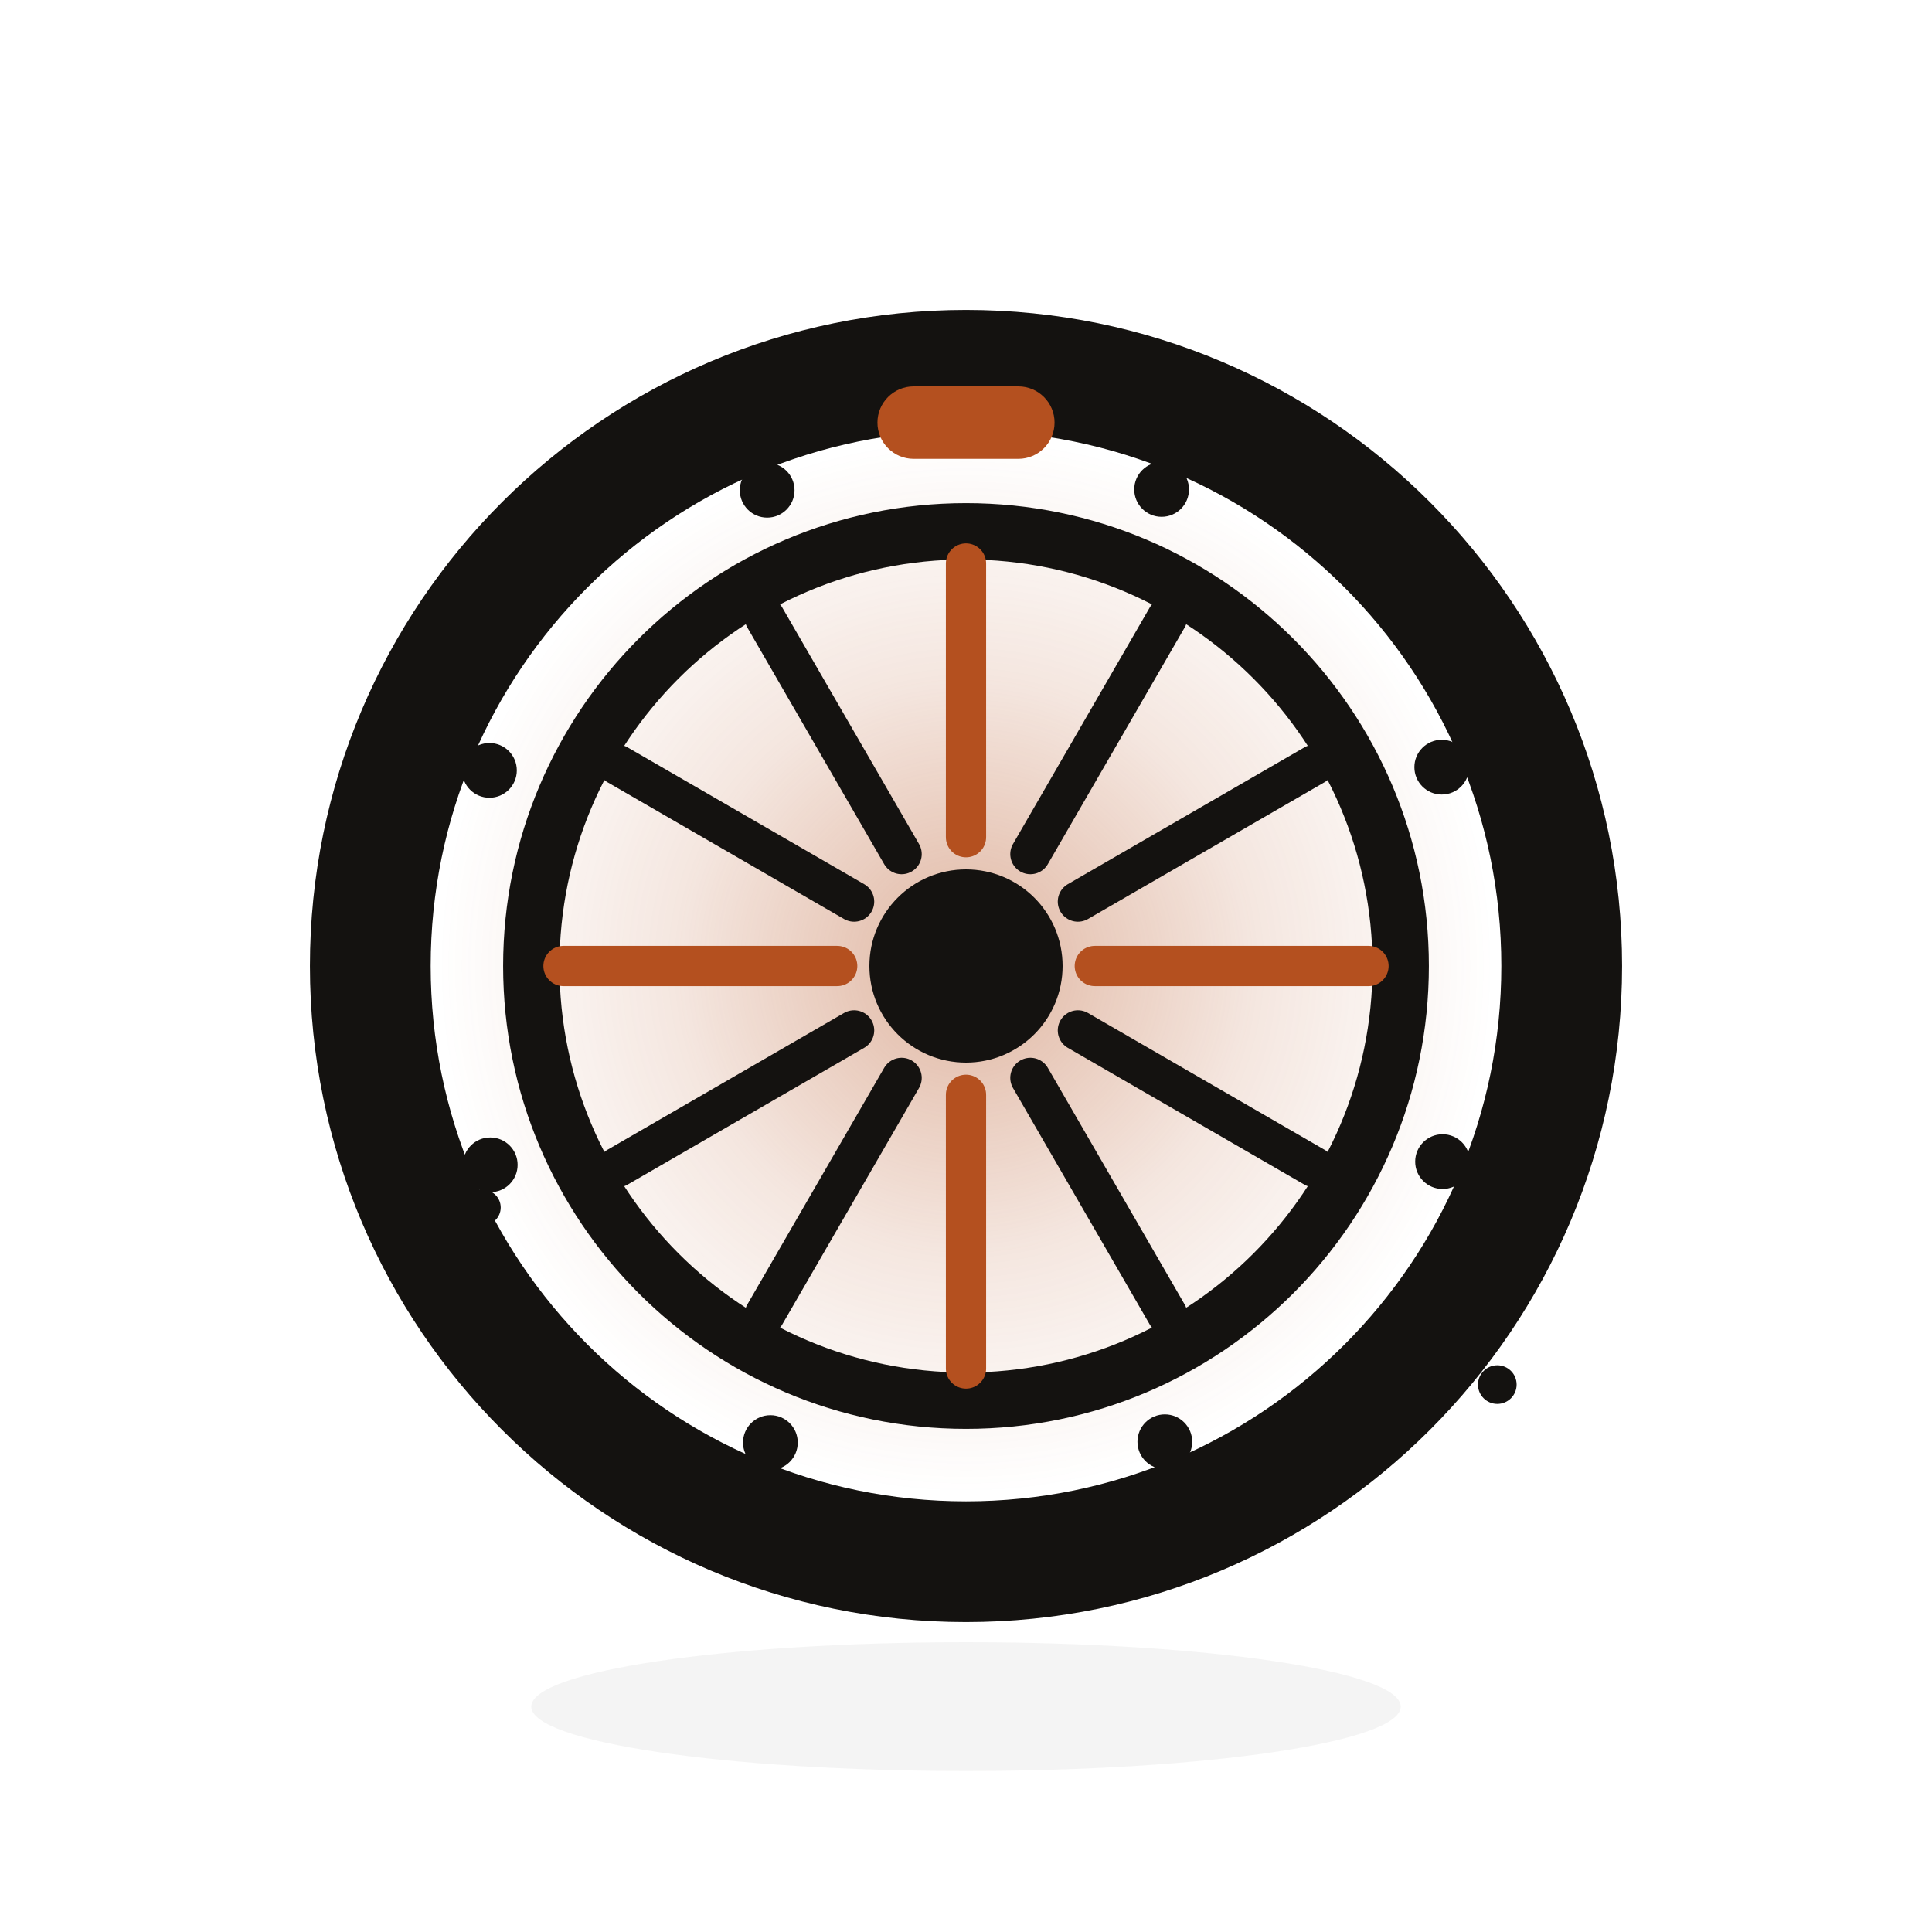
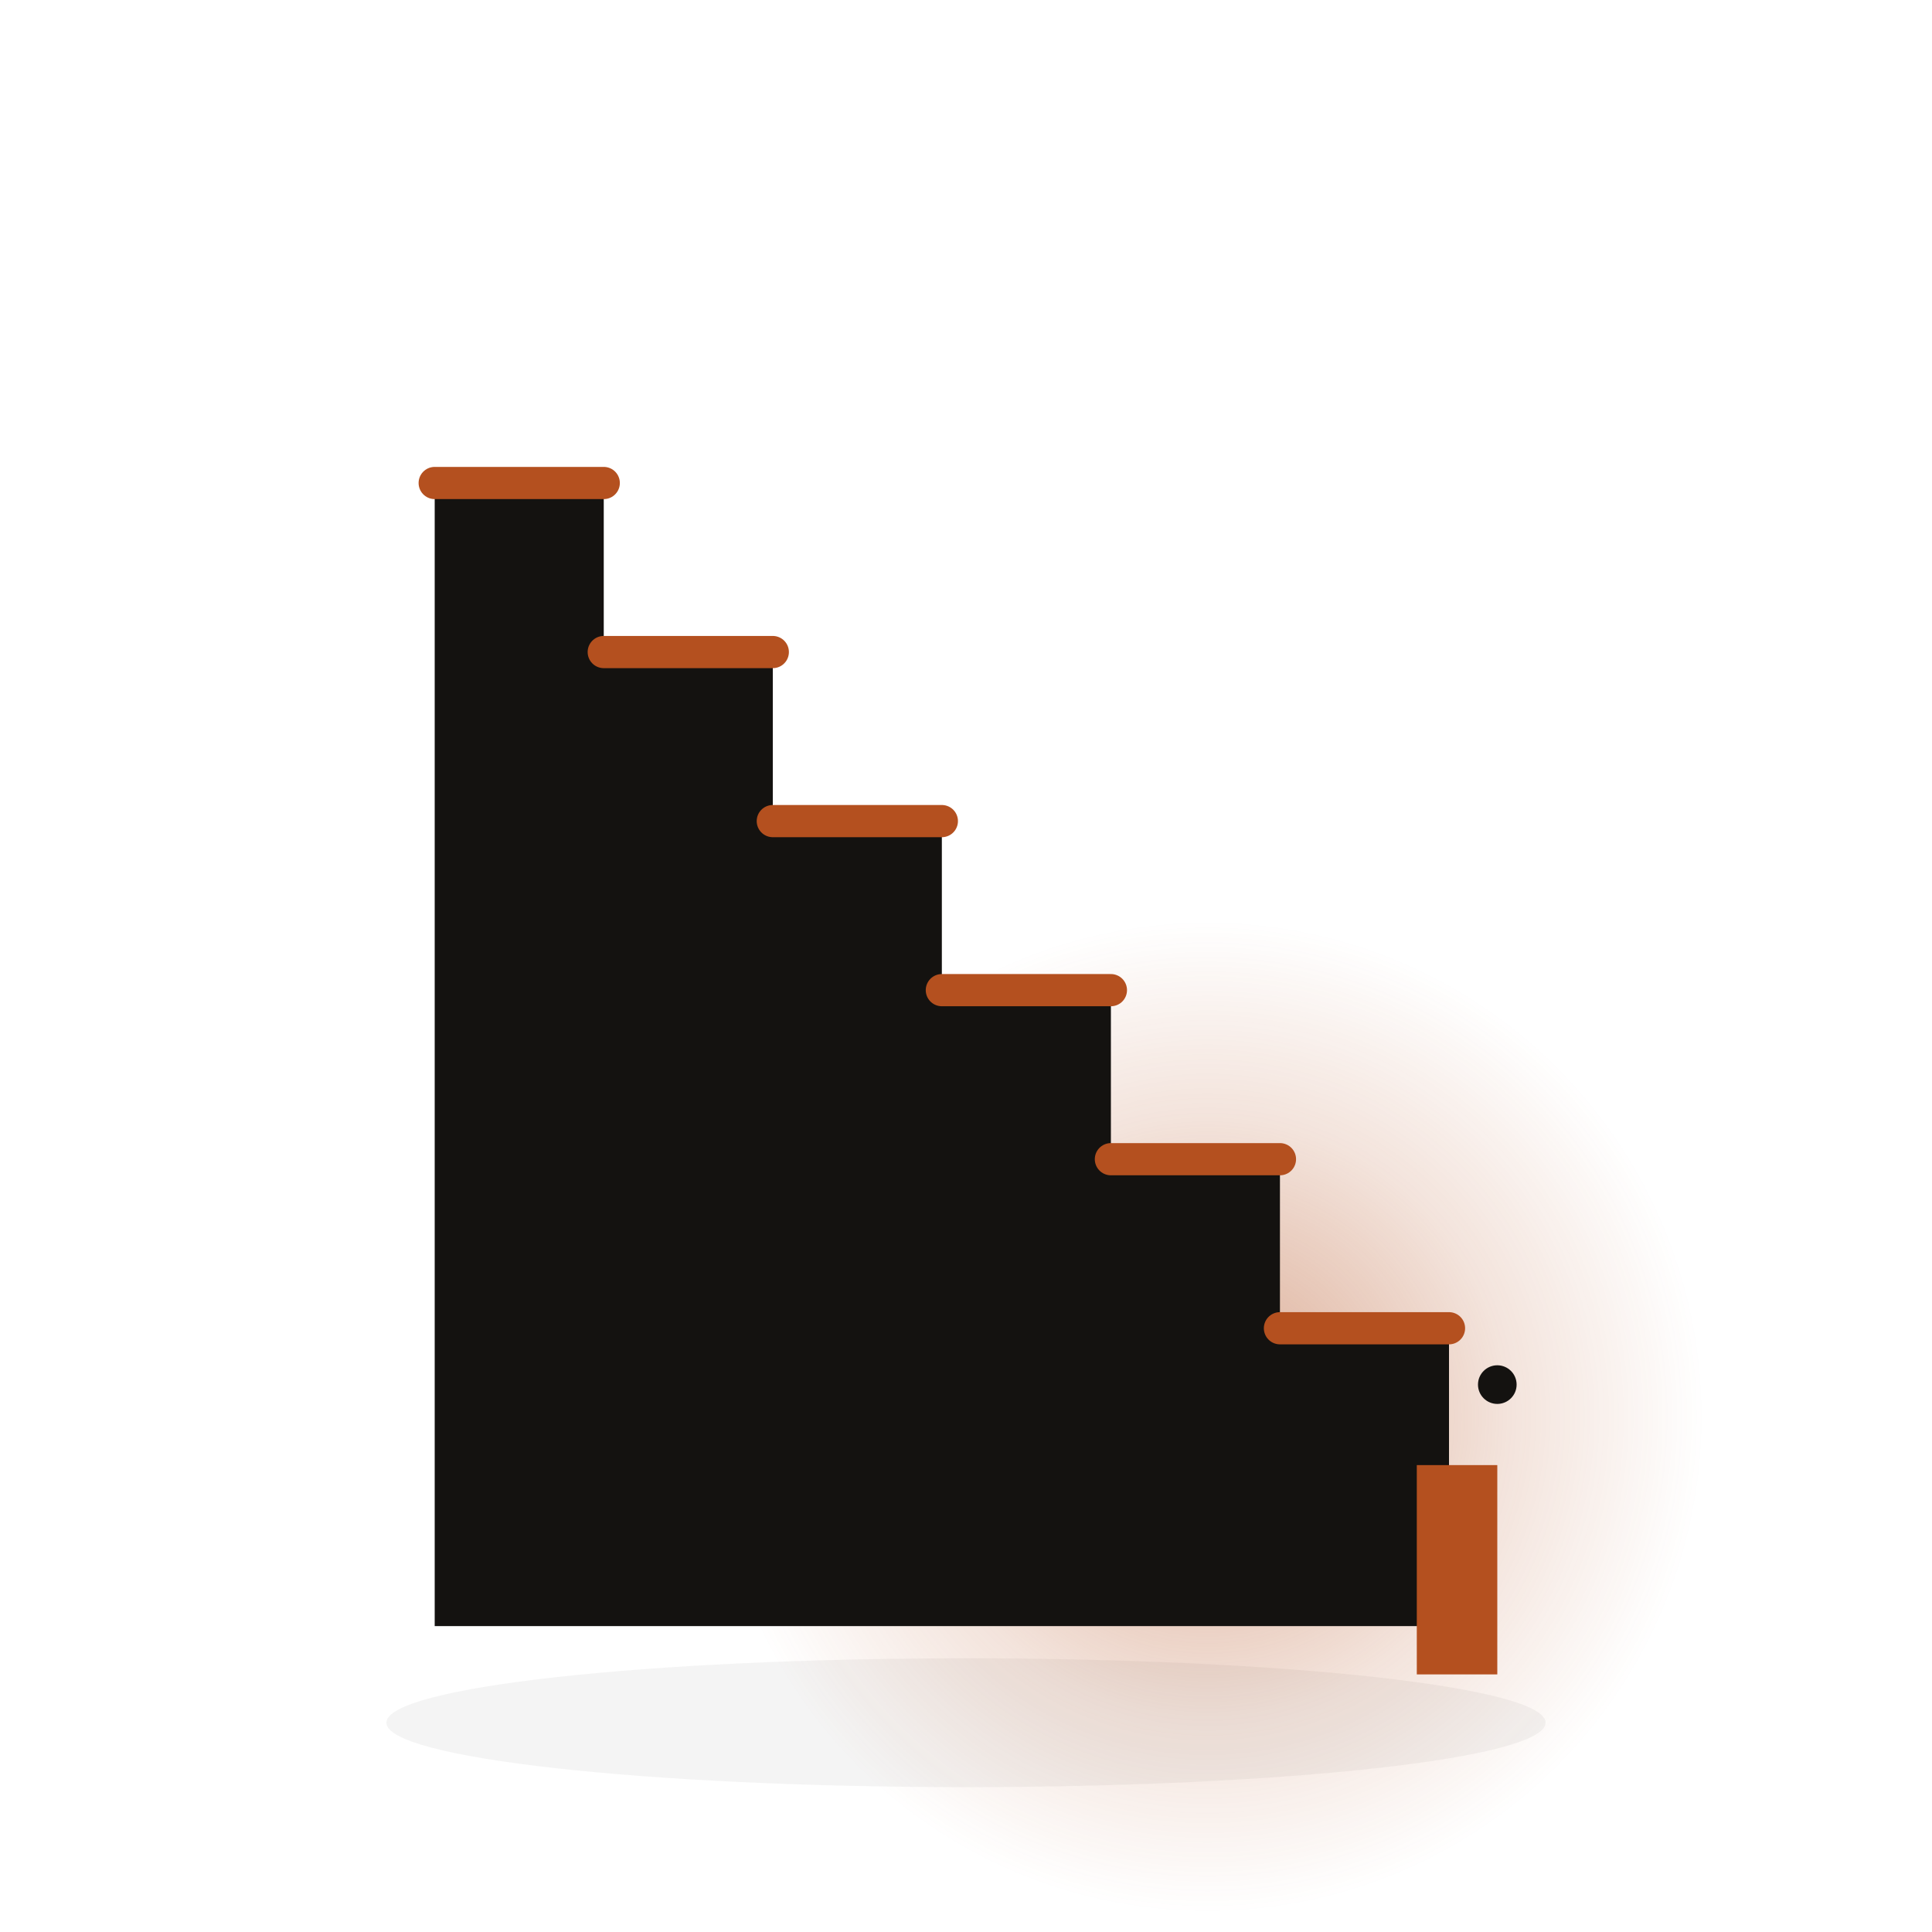
<svg xmlns="http://www.w3.org/2000/svg" viewBox="0 0 240 240">
  <defs>
    <radialGradient id="ssp" cx="50%" cy="50%" r="50%">
-       <stop offset="0%" stop-color="#B4501F" stop-opacity="0.42" />
-       <stop offset="55%" stop-color="#B4501F" stop-opacity="0.14" />
+       <stop offset="0%" stop-color="#B4501F" stop-opacity="0.5" />
+       <stop offset="60%" stop-color="#B4501F" stop-opacity="0.16" />
      <stop offset="100%" stop-color="#B4501F" stop-opacity="0" />
    </radialGradient>
  </defs>
-   <ellipse cx="120" cy="212" rx="54" ry="8" fill="#141210" opacity="0.05" />
-   <circle cx="120" cy="120" r="66" fill="url(#ssp)" />
-   <circle cx="120" cy="120" r="74" fill="none" stroke="#141210" stroke-width="15" />
-   <circle cx="120" cy="120" r="54" fill="none" stroke="#141210" stroke-width="7" />
-   <line x1="136.0" y1="120.0" x2="170.0" y2="120.0" stroke="#B4501F" stroke-width="5" stroke-linecap="round" />
-   <line x1="133.9" y1="128.0" x2="163.3" y2="145.0" stroke="#141210" stroke-width="5" stroke-linecap="round" />
-   <line x1="128.0" y1="133.9" x2="145.0" y2="163.3" stroke="#141210" stroke-width="5" stroke-linecap="round" />
-   <line x1="120.0" y1="136.0" x2="120.0" y2="170.0" stroke="#B4501F" stroke-width="5" stroke-linecap="round" />
-   <line x1="112.0" y1="133.9" x2="95.0" y2="163.3" stroke="#141210" stroke-width="5" stroke-linecap="round" />
-   <line x1="106.1" y1="128.0" x2="76.7" y2="145.0" stroke="#141210" stroke-width="5" stroke-linecap="round" />
-   <line x1="104.0" y1="120.0" x2="70.0" y2="120.0" stroke="#B4501F" stroke-width="5" stroke-linecap="round" />
-   <line x1="106.1" y1="112.0" x2="76.7" y2="95.0" stroke="#141210" stroke-width="5" stroke-linecap="round" />
-   <line x1="112.0" y1="106.1" x2="95.0" y2="76.7" stroke="#141210" stroke-width="5" stroke-linecap="round" />
-   <line x1="120.0" y1="104.0" x2="120.0" y2="70.0" stroke="#B4501F" stroke-width="5" stroke-linecap="round" />
-   <line x1="128.0" y1="106.1" x2="145.0" y2="76.7" stroke="#141210" stroke-width="5" stroke-linecap="round" />
-   <line x1="133.9" y1="112.0" x2="163.3" y2="95.0" stroke="#141210" stroke-width="5" stroke-linecap="round" />
-   <circle cx="120" cy="120" r="12" fill="#141210" />
-   <circle cx="179.2" cy="144.3" r="3.4" fill="#141210" />
-   <circle cx="144.7" cy="179.1" r="3.4" fill="#141210" />
-   <circle cx="95.7" cy="179.2" r="3.4" fill="#141210" />
-   <circle cx="60.9" cy="144.7" r="3.4" fill="#141210" />
-   <circle cx="60.8" cy="95.7" r="3.4" fill="#141210" />
-   <circle cx="95.3" cy="60.9" r="3.4" fill="#141210" />
-   <circle cx="144.3" cy="60.8" r="3.4" fill="#141210" />
-   <circle cx="179.1" cy="95.3" r="3.4" fill="#141210" />
-   <rect x="109" y="48" width="22" height="9" rx="4.5" fill="#B4501F" />
+   <ellipse cx="120" cy="214" rx="72" ry="8" fill="#141210" opacity="0.05" />
+   <circle cx="150" cy="176" r="62" fill="url(#ssp)" />
+   <polygon points="54,60 75,60 75,81 96,81 96,102 117,102 117,123 138,123 138,144 159,144 159,165 180,165 180,186 180,202 54,202" fill="#141210" />
+   <line x1="54" y1="60" x2="75" y2="60" stroke="#B4501F" stroke-width="4" stroke-linecap="round" />
+   <line x1="75" y1="81" x2="96" y2="81" stroke="#B4501F" stroke-width="4" stroke-linecap="round" />
+   <line x1="96" y1="102" x2="117" y2="102" stroke="#B4501F" stroke-width="4" stroke-linecap="round" />
+   <line x1="117" y1="123" x2="138" y2="123" stroke="#B4501F" stroke-width="4" stroke-linecap="round" />
+   <line x1="138" y1="144" x2="159" y2="144" stroke="#B4501F" stroke-width="4" stroke-linecap="round" />
+   <line x1="159" y1="165" x2="180" y2="165" stroke="#B4501F" stroke-width="4" stroke-linecap="round" />
+   <rect x="176" y="182" width="10" height="26" fill="#B4501F" />
  <circle cx="60" cy="150" r="2.2" fill="#141210" />
  <circle cx="186" cy="172" r="2.4" fill="#141210" />
</svg>
